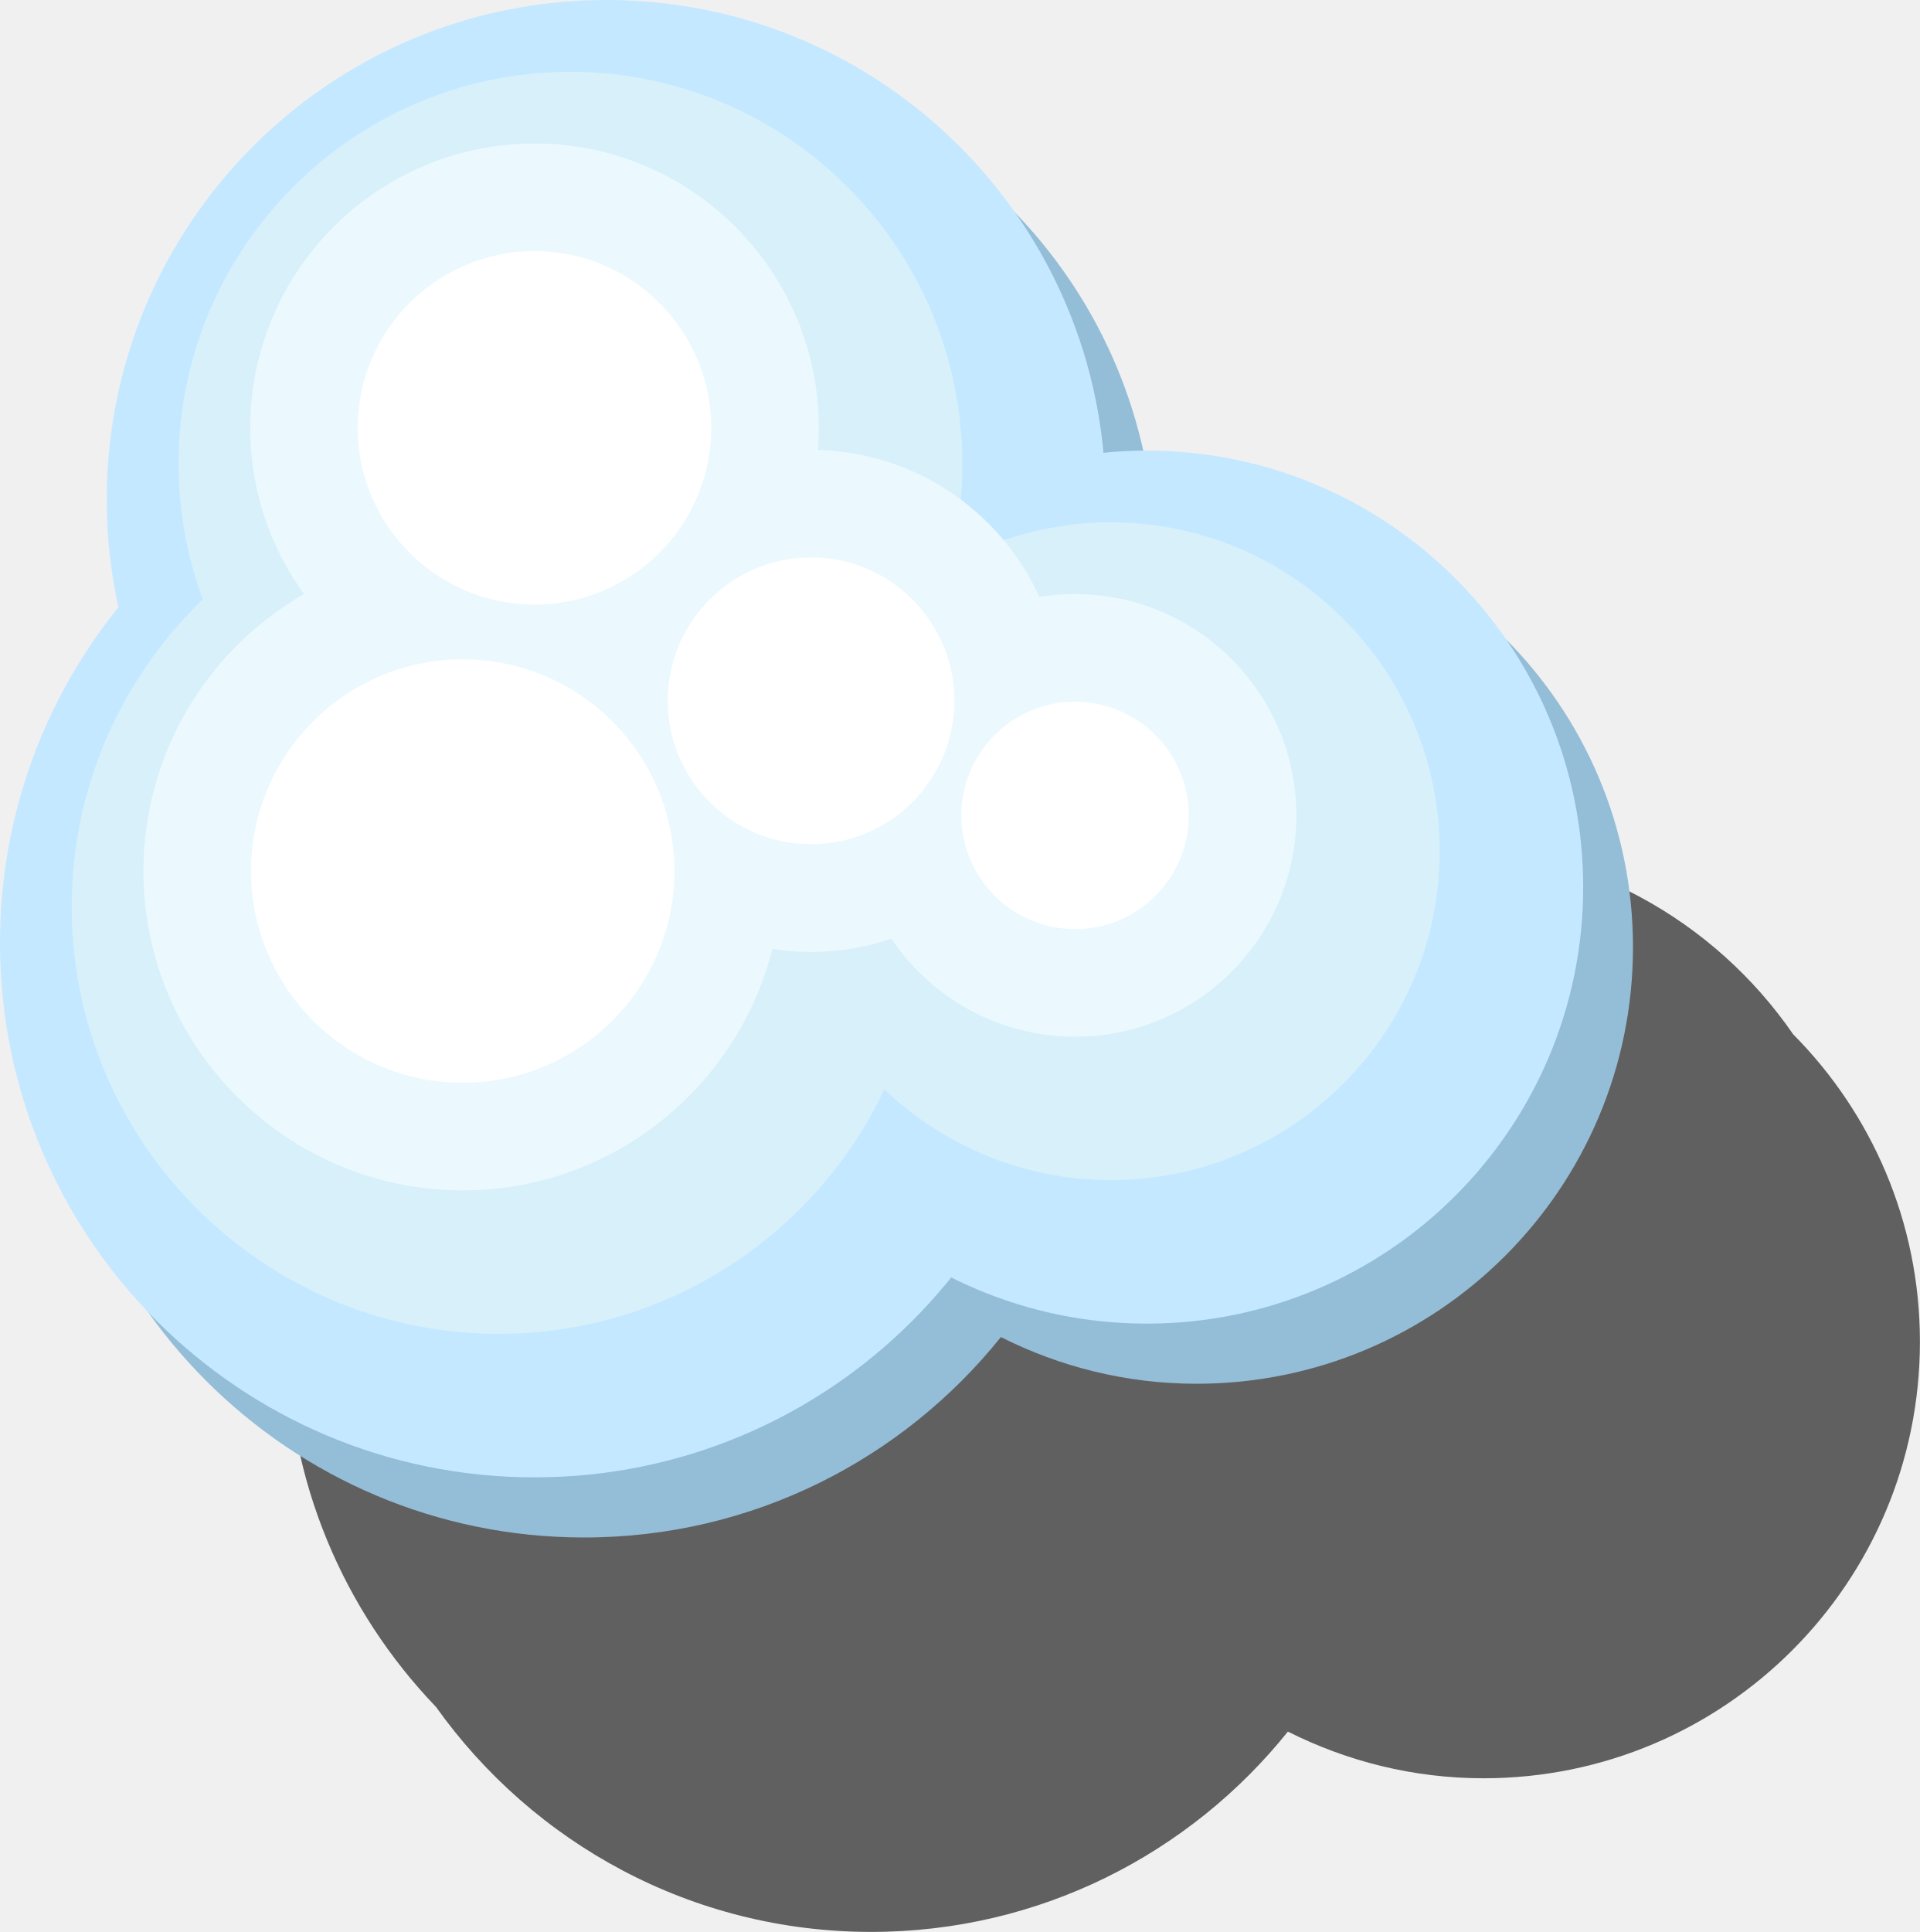
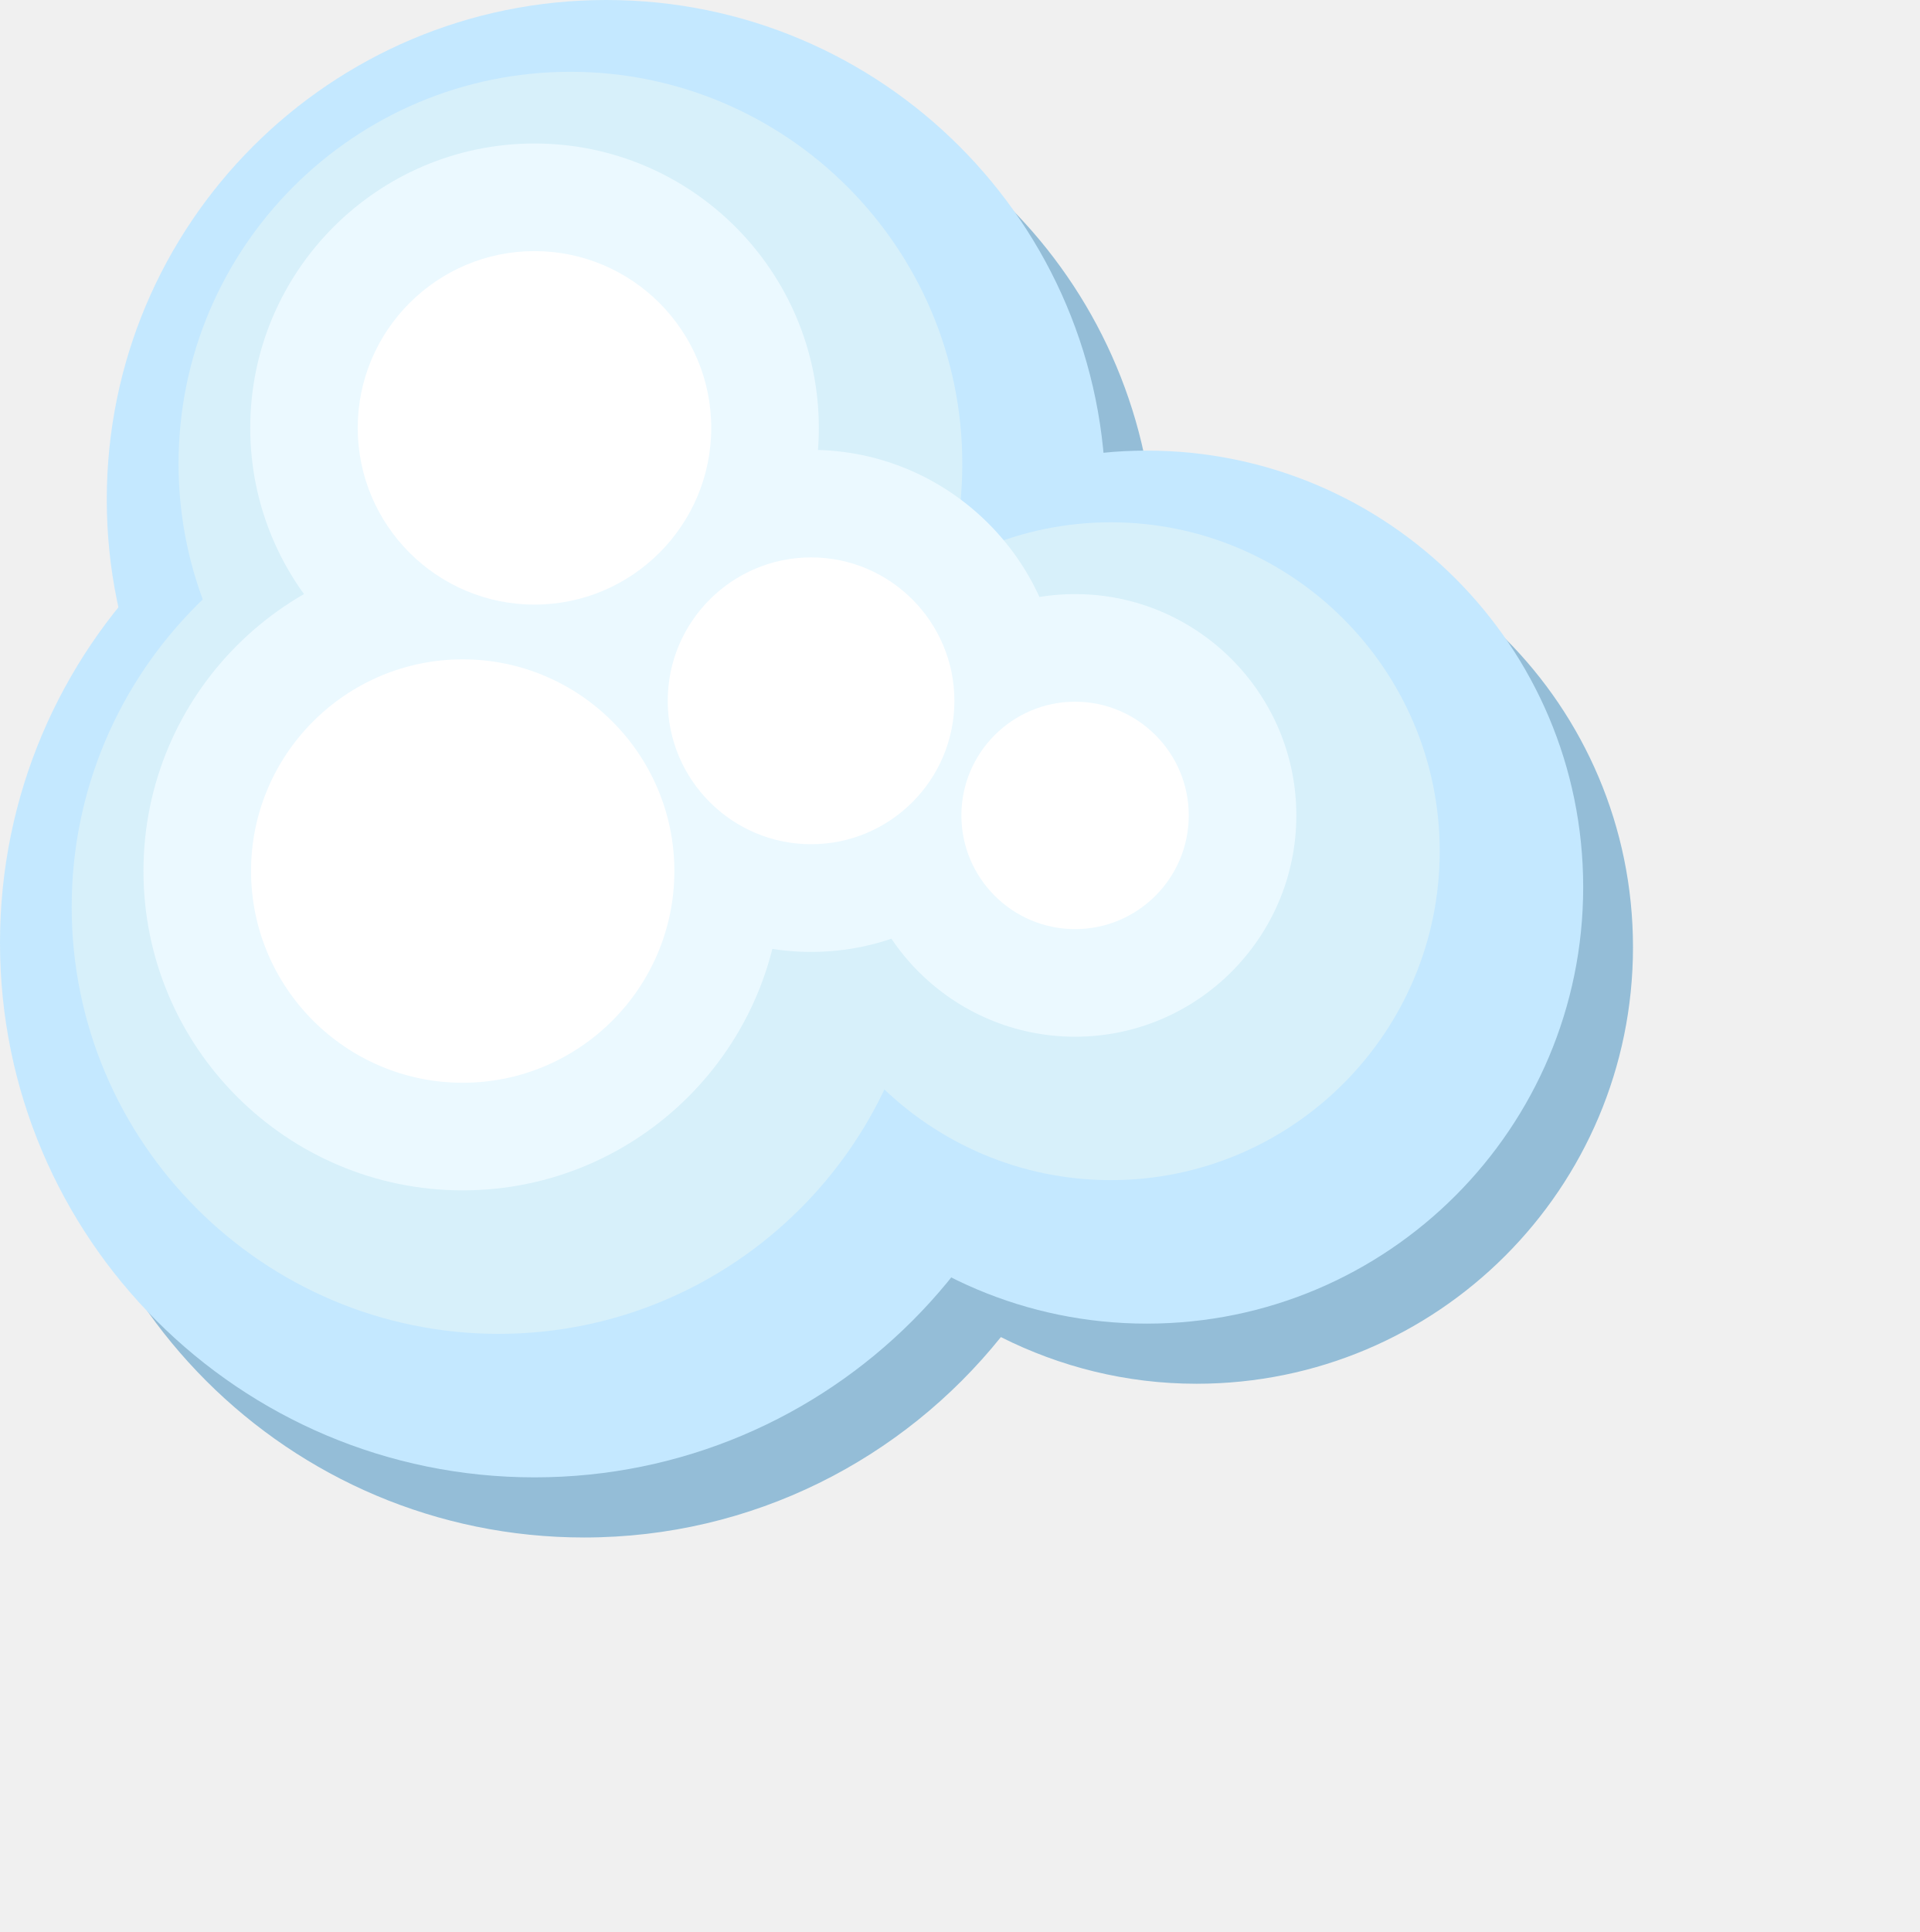
<svg xmlns="http://www.w3.org/2000/svg" width="213.97" height="215.28" viewBox="0 0 213.97 215.28">
  <g isolation="isolate">
    <g id="cloud5-a" data-name="Layer 1">
      <g>
-         <path d="M159.79,94.17c-.15,0-.29.02-.44.02-2.26-10.13-7.26-19.21-14.21-26.43-10.06-14.37-26.72-23.8-45.6-23.8-30.75,0-55.67,24.92-55.67,55.67,0,4.13.48,8.13,1.34,12-8.26,10.23-13.22,23.22-13.22,37.38,0,16,6.34,30.5,16.61,41.2,10.8,15.15,28.47,25.06,48.5,25.06,18.79,0,35.53-8.73,46.44-22.32,6.56,3.3,13.95,5.2,21.8,5.2,26.87,0,48.64-21.78,48.64-48.64,0-13.36-5.4-25.47-14.12-34.25-8.77-12.73-23.43-21.09-40.06-21.09Z" fill="#666" fill-rule="evenodd" style="mix-blend-mode:multiply" />
        <g>
          <path d="M133.35,56.91c-1.63,0-3.25.08-4.84.24-2.63-28.29-26.41-50.45-55.4-50.45-30.74,0-55.67,24.92-55.67,55.67,0,4.13.49,8.13,1.33,12-8.26,10.23-13.23,23.22-13.23,37.39,0,32.89,26.67,59.56,59.56,59.56,18.8,0,35.53-8.73,46.45-22.33,6.56,3.3,13.95,5.2,21.8,5.2,26.87,0,48.65-21.78,48.65-48.65s-21.78-48.64-48.65-48.64Z" fill="#94bdd7" fill-rule="evenodd" />
          <path d="M176.45,98.85c0,26.86-21.78,48.64-48.64,48.64s-48.64-21.78-48.64-48.64,21.78-48.64,48.64-48.64,48.64,21.77,48.64,48.64Z" fill="#c4e8ff" fill-rule="evenodd" />
          <path d="M0,105.06c0,32.89,26.67,59.56,59.57,59.56s59.56-26.67,59.56-59.56-26.67-59.57-59.56-59.57S0,72.16,0,105.06Z" fill="#c4e8ff" fill-rule="evenodd" />
          <path d="M123.23,55.67c0,30.75-24.92,55.67-55.66,55.67S11.9,86.42,11.9,55.67,36.82,0,67.57,0s55.66,24.92,55.66,55.67Z" fill="#c4e8ff" fill-rule="evenodd" />
          <path d="M123.81,131.5c-20.21,0-36.65-16.44-36.65-36.65s16.44-36.65,36.65-36.65,36.65,16.44,36.65,36.65-16.44,36.65-36.65,36.65Z" fill="#d7f0fa" fill-rule="evenodd" />
          <path d="M55.57,148.63c-26.23,0-47.58-21.34-47.58-47.57s21.34-47.57,47.58-47.57,47.57,21.34,47.57,47.57-21.34,47.57-47.57,47.57Z" fill="#d7f0fa" fill-rule="evenodd" />
          <path d="M63.57,95.35c-24.08,0-43.67-19.59-43.67-43.68S39.48,8,63.57,8s43.68,19.6,43.68,43.68-19.59,43.68-43.68,43.68Z" fill="#d7f0fa" fill-rule="evenodd" />
          <path d="M90.4,106.07c-15.43,0-27.97-12.55-27.97-27.97s12.55-27.97,27.97-27.97,27.96,12.55,27.96,27.97-12.55,27.97-27.96,27.97Z" fill="#ebf9ff" fill-rule="evenodd" />
          <path d="M119.82,115.52c-13.6,0-24.66-11.06-24.66-24.66s11.07-24.66,24.66-24.66,24.66,11.06,24.66,24.66-11.06,24.66-24.66,24.66Z" fill="#ebf9ff" fill-rule="evenodd" />
          <path d="M51.57,132.64c-19.62,0-35.58-15.96-35.58-35.58s15.96-35.58,35.58-35.58,35.58,15.96,35.58,35.58-15.96,35.58-35.58,35.58Z" fill="#ebf9ff" fill-rule="evenodd" />
          <path d="M59.57,79.36c-17.47,0-31.68-14.21-31.68-31.68s14.21-31.69,31.68-31.69,31.69,14.21,31.69,31.69-14.22,31.68-31.69,31.68Z" fill="#ebf9ff" fill-rule="evenodd" />
          <path d="M90.4,94.07c-8.81,0-15.98-7.17-15.98-15.98s7.17-15.98,15.98-15.98,15.97,7.17,15.97,15.98-7.16,15.98-15.97,15.98Z" fill="#fff" fill-rule="evenodd" />
          <path d="M119.82,103.53c-6.99,0-12.67-5.68-12.67-12.67s5.69-12.67,12.67-12.67,12.67,5.68,12.67,12.67-5.68,12.67-12.67,12.67Z" fill="#fff" fill-rule="evenodd" />
          <path d="M51.57,120.65c-13,0-23.59-10.58-23.59-23.59s10.59-23.59,23.59-23.59,23.59,10.58,23.59,23.59-10.58,23.59-23.59,23.59Z" fill="#fff" fill-rule="evenodd" />
          <path d="M59.57,67.37c-10.86,0-19.7-8.84-19.7-19.69s8.84-19.7,19.7-19.7,19.7,8.84,19.7,19.7-8.84,19.69-19.7,19.69Z" fill="#fff" fill-rule="evenodd" />
        </g>
      </g>
    </g>
  </g>
</svg>
